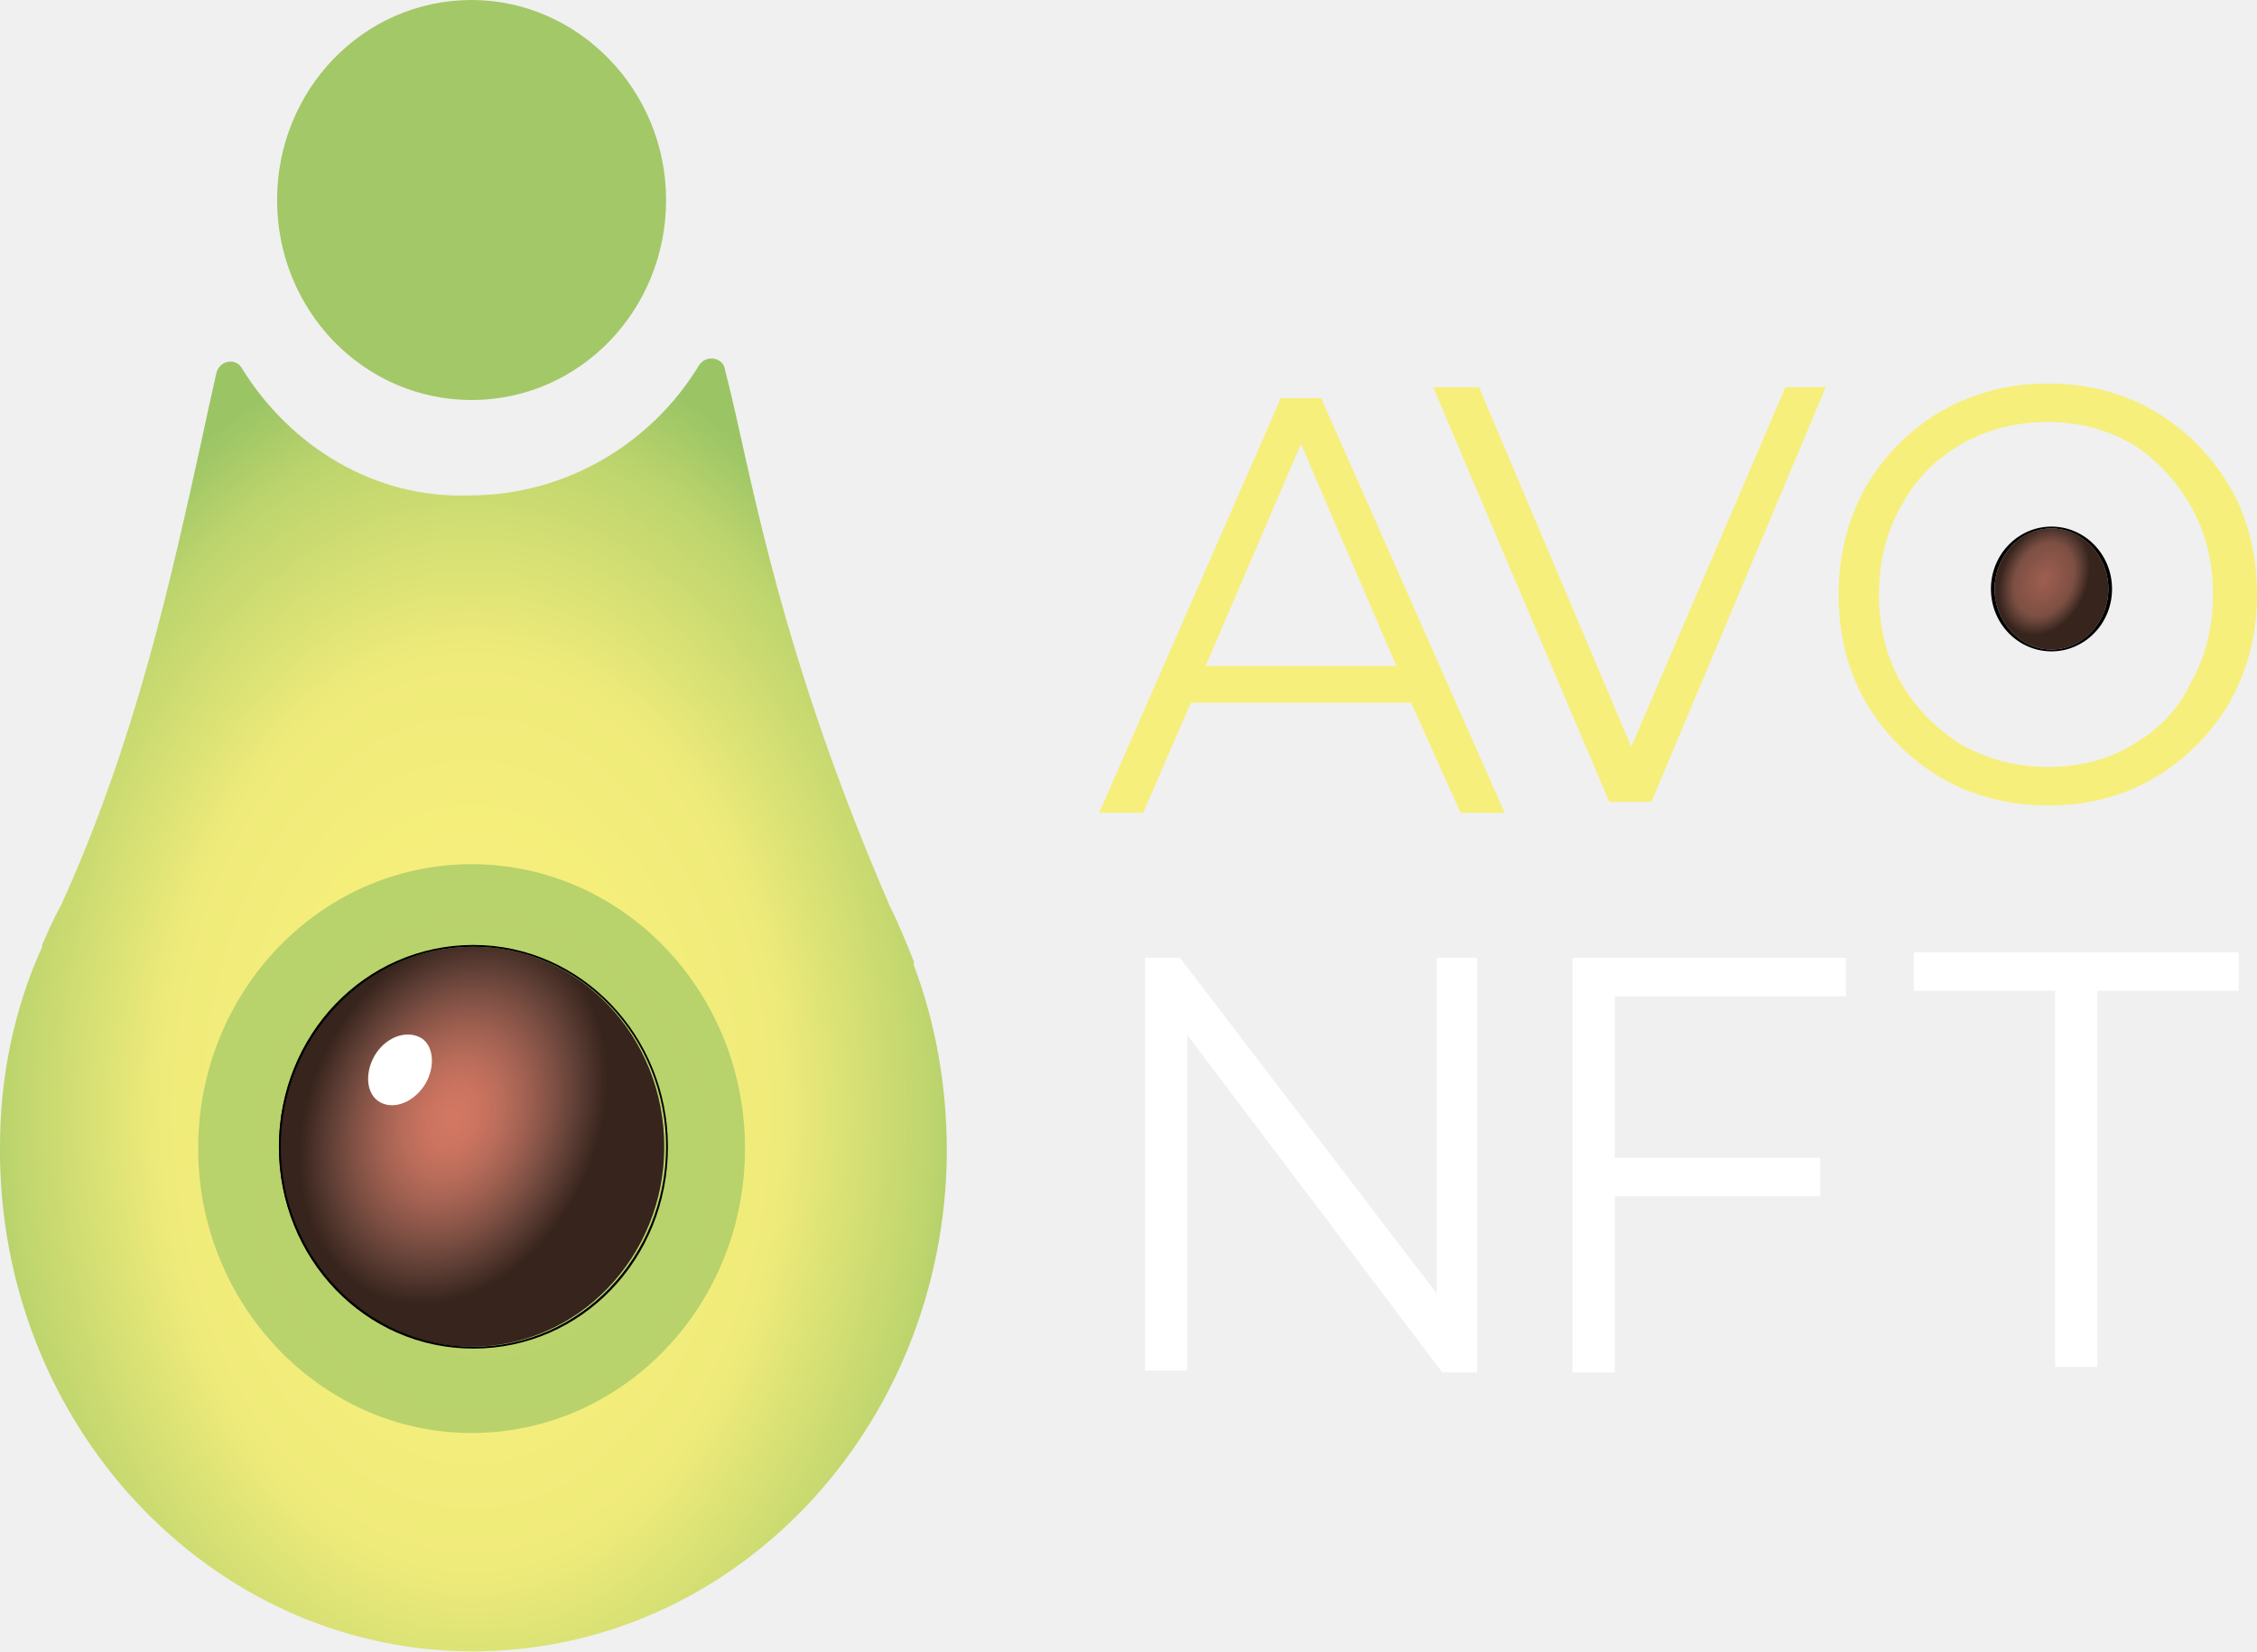
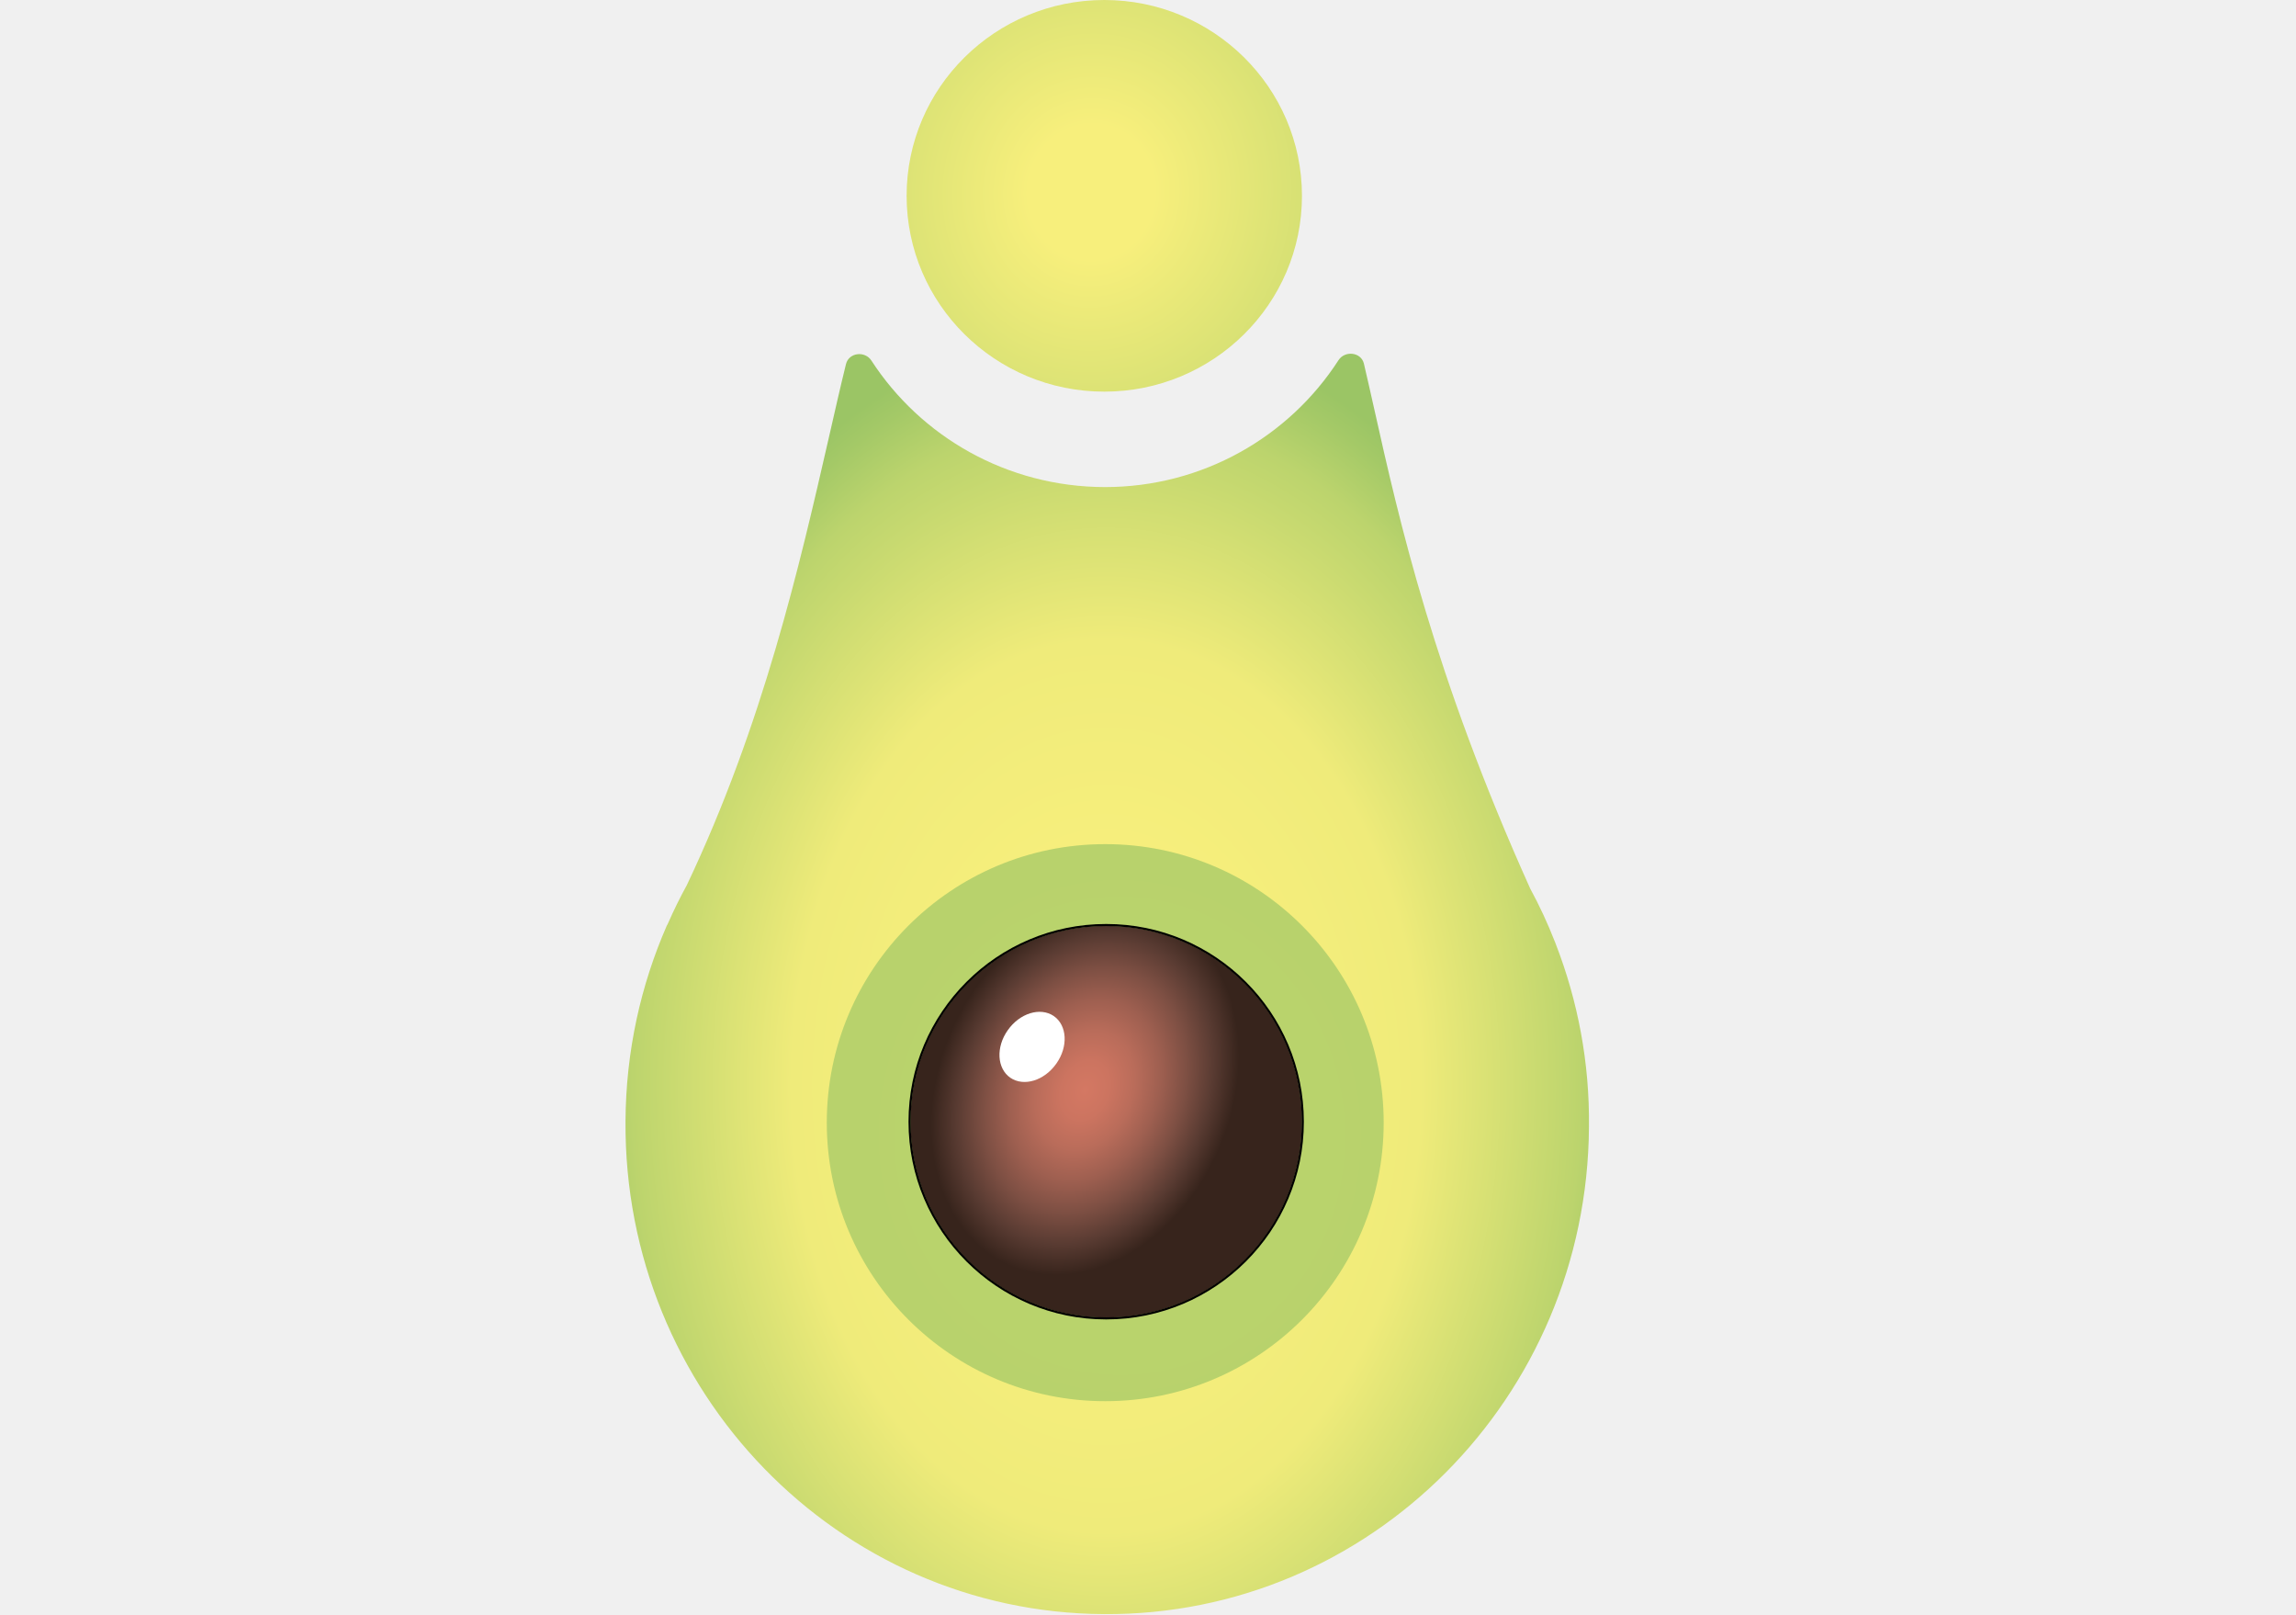
- <svg xmlns="http://www.w3.org/2000/svg" version="1.1" id="Layer_1" x="0px" y="0px" viewBox="0 0 123 90" style="enable-background:new 0 0 123 90;" xml:space="preserve">
+ <svg xmlns="http://www.w3.org/2000/svg" version="1.1" id="Слой_1" x="0px" y="0px" viewBox="0 0 1208 849" style="enable-background:new 0 0 1208 849;" xml:space="preserve">
  <style type="text/css">
- 	.st0{fill:#A3C867;}
- 	.st1{fill-rule:evenodd;clip-rule:evenodd;fill:url(#SVGID_1_);}
- 	.st2{fill:url(#SVGID_00000147918882802422690200000015552975187511885464_);}
- 	.st3{fill:url(#SVGID_00000132086175733186751600000014594426300823571110_);}
+ 	.st0{fill:url(#SVGID_1_);}
+ 	.st1{fill-rule:evenodd;clip-rule:evenodd;fill:url(#SVGID_2_);}
+ 	.st2{fill:url(#SVGID_3_);}
+ 	.st3{fill:url(#SVGID_4_);}
	.st4{fill-rule:evenodd;clip-rule:evenodd;}
	.st5{fill:#FFFFFF;}
- 	.st6{fill:#F7EF7C;}
- 	.st7{fill:url(#SVGID_00000002383197114308705500000009577200321480010410_);}
</style>
  <g>
-     <path class="st0" d="M15.1,10.9c0-6,4.7-10.9,10.6-10.9c5.8,0,10.6,4.9,10.6,10.9c0,6-4.7,10.9-10.6,10.9S15.1,16.9,15.1,10.9z" />
+     <radialGradient id="SVGID_1_" cx="297.884" cy="820.879" r="1" gradientTransform="matrix(-243.1741 -21.0441 -22.4475 259.3915 91438.414 -206560.453)" gradientUnits="userSpaceOnUse">
+       <stop offset="0.135" style="stop-color:#F7EF7C" />
+       <stop offset="0.963" style="stop-color:#A4C967" />
+       <stop offset="1" style="stop-color:#9BC565" />
+     </radialGradient>
+     <path class="st0" d="M477,103C477,46.1,523.6,0,581,0c57.4,0,104,46.1,104,103c0,56.9-46.6,103-104,103S477,159.9,477,103z" />
  </g>
-   <radialGradient id="SVGID_1_" cx="-539.662" cy="1125.032" r="1" gradientTransform="matrix(28.9073 0 0 -42.3745 15625.979 47733.363)" gradientUnits="userSpaceOnUse">
+   <radialGradient id="SVGID_2_" cx="298.11" cy="821.073" r="1" gradientTransform="matrix(283.903 0 0 -399.733 -84051.734 328782.281)" gradientUnits="userSpaceOnUse">
    <stop offset="0.281" style="stop-color:#F7EF7C" />
    <stop offset="0.585" style="stop-color:#EFEB7A" />
    <stop offset="0.881" style="stop-color:#BCD46D" />
    <stop offset="0.963" style="stop-color:#A4C967" />
    <stop offset="1" style="stop-color:#9BC565" />
  </radialGradient>
-   <path class="st1" d="M13.2,20.1c-0.3-0.6-1.2-0.5-1.4,0.2c-0.3,1.3-0.6,2.7-0.9,4.1c-1.6,7.2-3.5,16-7.6,25c-0.4,0.7-0.7,1.4-1,2.1  c0,0,0,0,0,0.1c0,0,0,0,0,0C0.8,54.9,0,58.6,0,62.5C-0.1,77.6,11.4,89.9,25.6,90c14.3,0.1,25.9-12.1,26-27.2c0-3.6-0.6-7-1.8-10.2  c0,0,0-0.1,0-0.1c0,0,0,0,0-0.1c-0.4-1-0.8-2-1.3-3c-5.2-12-7-20.5-8.4-26.8c-0.2-0.9-0.4-1.7-0.6-2.5c-0.1-0.6-1-0.8-1.4-0.2  c-2.6,4.3-7.3,7.1-12.5,7.1C20.4,27.2,15.8,24.3,13.2,20.1z" />
+   <path class="st1" d="M458.5,189.7c-3.4-5.3-11.9-4.3-13.4,1.8c-3,12.2-5.9,25-9,38.6c-15.5,67.7-34.6,150.9-74.8,235.6  c-3.6,6.5-6.9,13.3-9.9,20.1c-0.1,0.2-0.2,0.4-0.3,0.6c0,0.1-0.1,0.2-0.2,0.3c-13.8,31.5-21.6,66.3-21.8,103  C328.1,732,440.8,848.2,580.8,849c140,0.9,254.3-113.8,255.2-256.2c0.4-34-5.9-66.4-17.4-96.1c-0.1-0.2-0.2-0.5-0.3-0.8  c-0.1-0.2-0.1-0.4-0.2-0.5c-3.8-9.7-8.1-19-13-28C754.3,354.5,736.2,274.1,723,215c-1.9-8.3-3.6-16.2-5.4-23.7  c-1.4-6.1-10-7.1-13.4-1.8c-25.9,40.1-71.3,66.7-122.9,66.7C529.7,256.1,484.4,229.6,458.5,189.7z" />
  <g>
-     <radialGradient id="SVGID_00000114071752899920736370000003227508376371623850_" cx="-553.54" cy="1139.316" r="1" gradientTransform="matrix(90.7581 -5.2957 -5.9363 -101.737 57028.227 113042.289)" gradientUnits="userSpaceOnUse">
+     <radialGradient id="SVGID_3_" cx="298.036" cy="821.028" r="1" gradientTransform="matrix(891.3482 -49.956 -53.8022 -959.9755 -220889.969 803650.75)" gradientUnits="userSpaceOnUse">
+       <stop offset="0" style="stop-color:#F7EF7C" />
+       <stop offset="0" style="stop-color:#D2DE72" />
      <stop offset="0" style="stop-color:#BCD46D" />
      <stop offset="0.963" style="stop-color:#A4C967" />
      <stop offset="1" style="stop-color:#9BC565" />
    </radialGradient>
-     <path style="fill:url(#SVGID_00000114071752899920736370000003227508376371623850_);" d="M40.6,62.6c0,8.6-6.7,15.5-14.9,15.5   c-8.2,0-14.9-7-14.9-15.5c0-8.6,6.7-15.5,14.9-15.5C33.9,47.1,40.6,54,40.6,62.6z" />
+     <path class="st2" d="M728,590.5c0,80.9-65.6,146.5-146.5,146.5S435,671.4,435,590.5S500.6,444,581.5,444S728,509.6,728,590.5z" />
  </g>
-   <radialGradient id="SVGID_00000077305568583207839150000003388216009412604095_" cx="-439.911" cy="1079.914" r="1" gradientTransform="matrix(7.2149 3.1998 4.2836 -9.6586 -1427.356 11898.963)" gradientUnits="userSpaceOnUse">
+   <radialGradient id="SVGID_4_" cx="298.223" cy="821.387" r="1" gradientTransform="matrix(70.859 30.1849 39.3131 -92.2875 -52852.332 67375.836)" gradientUnits="userSpaceOnUse">
    <stop offset="0" style="stop-color:#D47863" />
    <stop offset="0.159" style="stop-color:#CC7460" />
    <stop offset="0.324" style="stop-color:#B96C5A" />
    <stop offset="0.492" style="stop-color:#9E5F50" />
    <stop offset="0.663" style="stop-color:#7D4F43" />
    <stop offset="0.833" style="stop-color:#593B32" />
    <stop offset="1" style="stop-color:#37241C" />
  </radialGradient>
-   <path style="fill:url(#SVGID_00000077305568583207839150000003388216009412604095_);" d="M36.2,62.5c0,6-4.7,10.9-10.5,10.9  s-10.5-4.9-10.5-10.9S20,51.6,25.8,51.6S36.2,56.5,36.2,62.5z" />
-   <path class="st4" d="M36.4,62.5c0,6.1-4.7,11-10.6,11s-10.6-4.9-10.6-11c0-6.1,4.7-11,10.6-11S36.4,56.5,36.4,62.5z M25.8,73.4  c5.8,0,10.5-4.9,10.5-10.9s-4.7-10.9-10.5-10.9s-10.5,4.9-10.5,10.9S20,73.4,25.8,73.4z" />
-   <path class="st5" d="M20.5,57.4c-0.6,0.9-0.6,2.1,0.1,2.6c0.7,0.5,1.8,0.2,2.5-0.8c0.6-0.9,0.6-2.1-0.1-2.6  C22.2,56.1,21.1,56.5,20.5,57.4z" />
-   <path class="st6" d="M99.5,21.1L90,43.7h-2.3l-9.6-22.6h2.5l8.3,19.6l8.4-19.6H99.5z" />
-   <path class="st6" d="M111.6,43.9c-2.1,0-4.1-0.5-5.8-1.5c-1.7-1-3.1-2.4-4.1-4.1c-1-1.7-1.5-3.7-1.5-5.9c0-2.2,0.5-4.1,1.5-5.9  c1-1.7,2.4-3.1,4.1-4.1c1.8-1,3.7-1.5,5.8-1.5c2.1,0,4.1,0.5,5.8,1.5c1.7,1,3.1,2.4,4.1,4.1c1,1.7,1.5,3.7,1.5,5.9  c0,2.2-0.5,4.1-1.5,5.9c-1,1.7-2.4,3.1-4.1,4.1C115.7,43.4,113.8,43.9,111.6,43.9z M111.6,41.8c1.7,0,3.3-0.4,4.6-1.2  c1.4-0.8,2.5-1.9,3.2-3.4c0.8-1.4,1.2-3,1.2-4.8c0-1.8-0.4-3.4-1.2-4.8c-0.8-1.4-1.9-2.6-3.2-3.4c-1.4-0.8-2.9-1.2-4.6-1.2  c-1.7,0-3.3,0.4-4.7,1.2c-1.4,0.8-2.5,1.9-3.3,3.4c-0.8,1.4-1.2,3-1.2,4.8c0,1.8,0.4,3.4,1.2,4.8c0.8,1.4,1.9,2.5,3.3,3.4  C108.4,41.4,109.9,41.8,111.6,41.8z" />
-   <radialGradient id="SVGID_00000101097382896635349640000001047907669867925925_" cx="-156.012" cy="918.301" r="1" gradientTransform="matrix(2.1365 0.963 1.3033 -2.8913 -752.0881 2836.906)" gradientUnits="userSpaceOnUse">
-     <stop offset="0" style="stop-color:#9E5F50" />
-     <stop offset="0.663" style="stop-color:#7D4F43" />
-     <stop offset="0.833" style="stop-color:#593B32" />
-     <stop offset="1" style="stop-color:#37241C" />
-   </radialGradient>
-   <path style="fill:url(#SVGID_00000101097382896635349640000001047907669867925925_);" d="M114.9,32.1c0,1.8-1.4,3.3-3.1,3.3  c-1.7,0-3.1-1.5-3.1-3.3c0-1.8,1.4-3.3,3.1-3.3C113.5,28.8,114.9,30.3,114.9,32.1z" />
-   <path class="st4" d="M115.1,32.1c0,1.9-1.5,3.4-3.3,3.4c-1.8,0-3.3-1.5-3.3-3.4c0-1.9,1.5-3.4,3.3-3.4  C113.6,28.7,115.1,30.2,115.1,32.1z M111.8,35.4c1.7,0,3.1-1.5,3.1-3.3c0-1.8-1.4-3.3-3.1-3.3s-3.1,1.5-3.1,3.3  C108.7,33.9,110.1,35.4,111.8,35.4z" />
-   <path class="st6" d="M76.9,38.3H64.9l-2.6,6h-2.4l9.9-22.6H72L82,44.3h-2.4L76.9,38.3z M76.1,36.3l-5.2-12.1l-5.2,12.1H76.1z" />
-   <path class="st5" d="M80.5,52.2v22.6h-1.9L64.7,56.4v18.3h-2.3V52.2h1.9l14,18.3V52.2H80.5z" />
-   <path class="st5" d="M88,54.2v8.9h11.2v2.1H88v9.6h-2.3V52.2h14.9v2.1H88z" />
-   <path class="st5" d="M112,54h-7.7v-2.1H122V54h-7.7v20.5H112V54z" />
+   <path class="st3" d="M685,590c0,56.9-46.1,103-103,103s-103-46.1-103-103s46.1-103,103-103S685,533.1,685,590z" />
+   <path class="st4" d="M686,590c0,57.4-46.6,104-104,104s-104-46.6-104-104s46.6-104,104-104S686,532.6,686,590z M582,692.9  c56.8,0,102.9-46.1,102.9-102.9S638.8,487.1,582,487.1S479.1,533.2,479.1,590S525.2,692.9,582,692.9z" />
+   <path class="st5" d="M530.2,541.9c-6.3,8.9-5.7,20.1,1.4,25c7.1,4.8,17.9,1.5,24.2-7.5c6.3-8.9,5.7-20.1-1.4-25  C547.3,529.6,536.5,532.9,530.2,541.9z" />
</svg>
